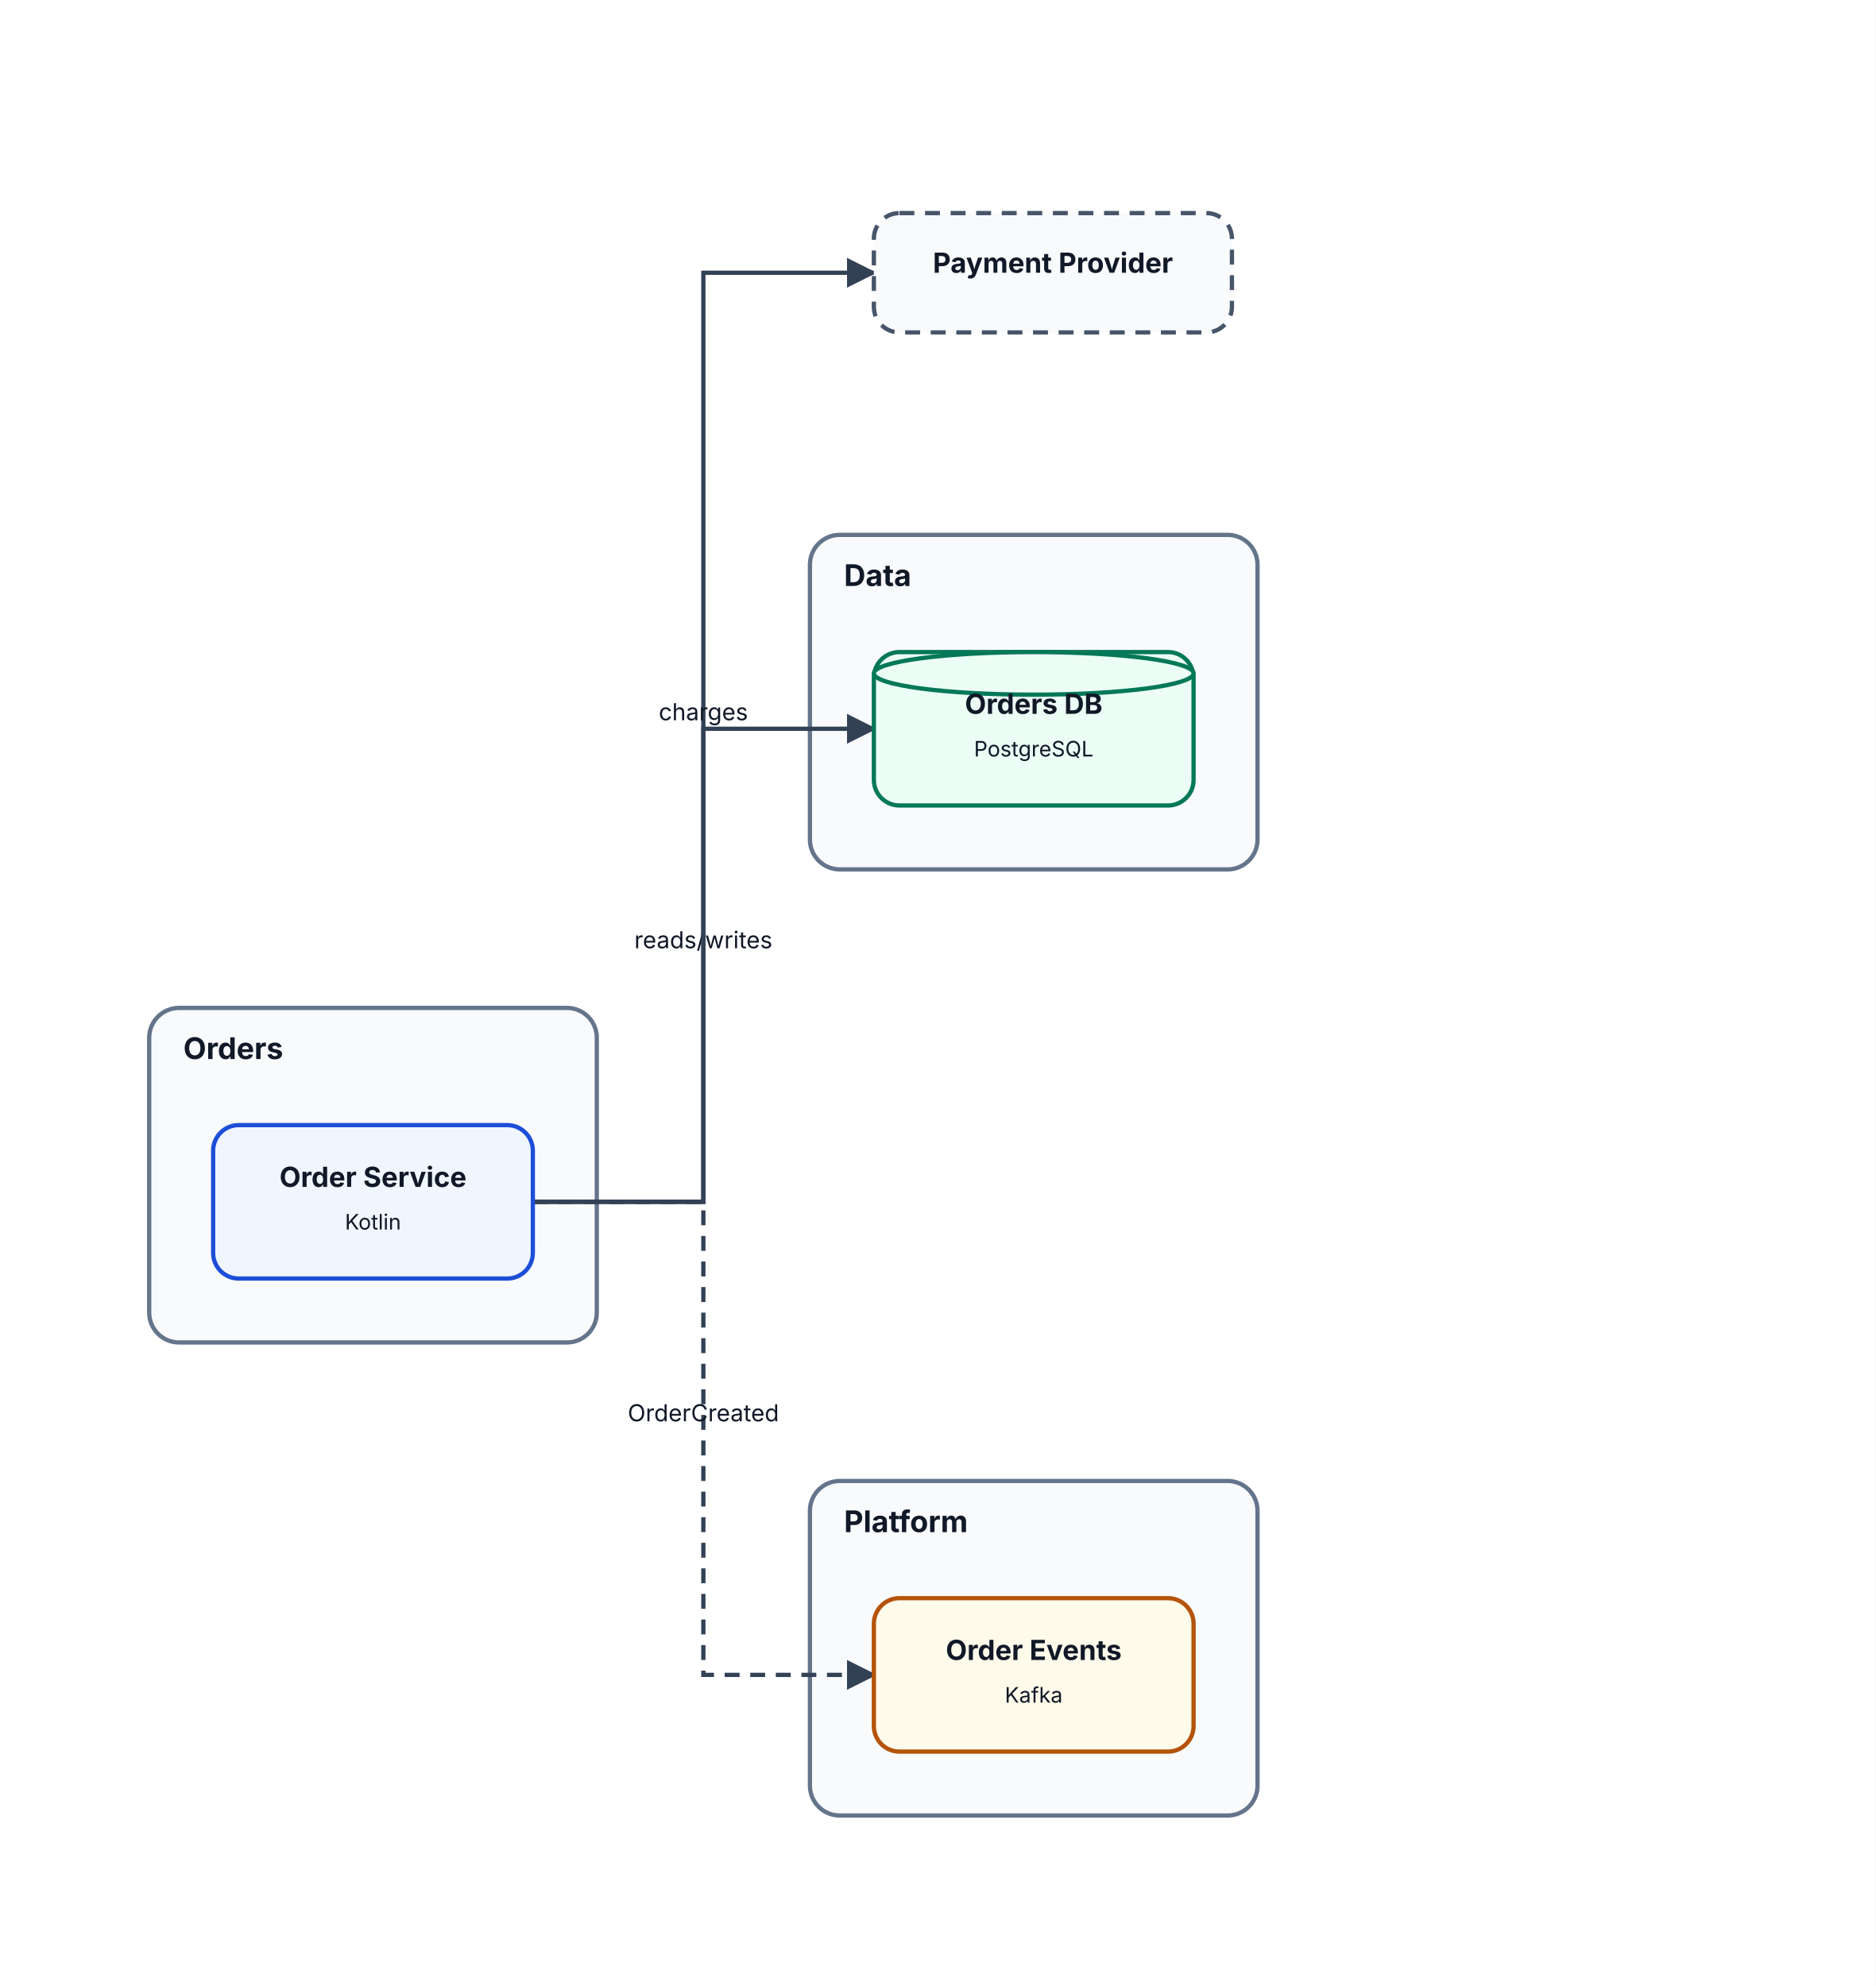
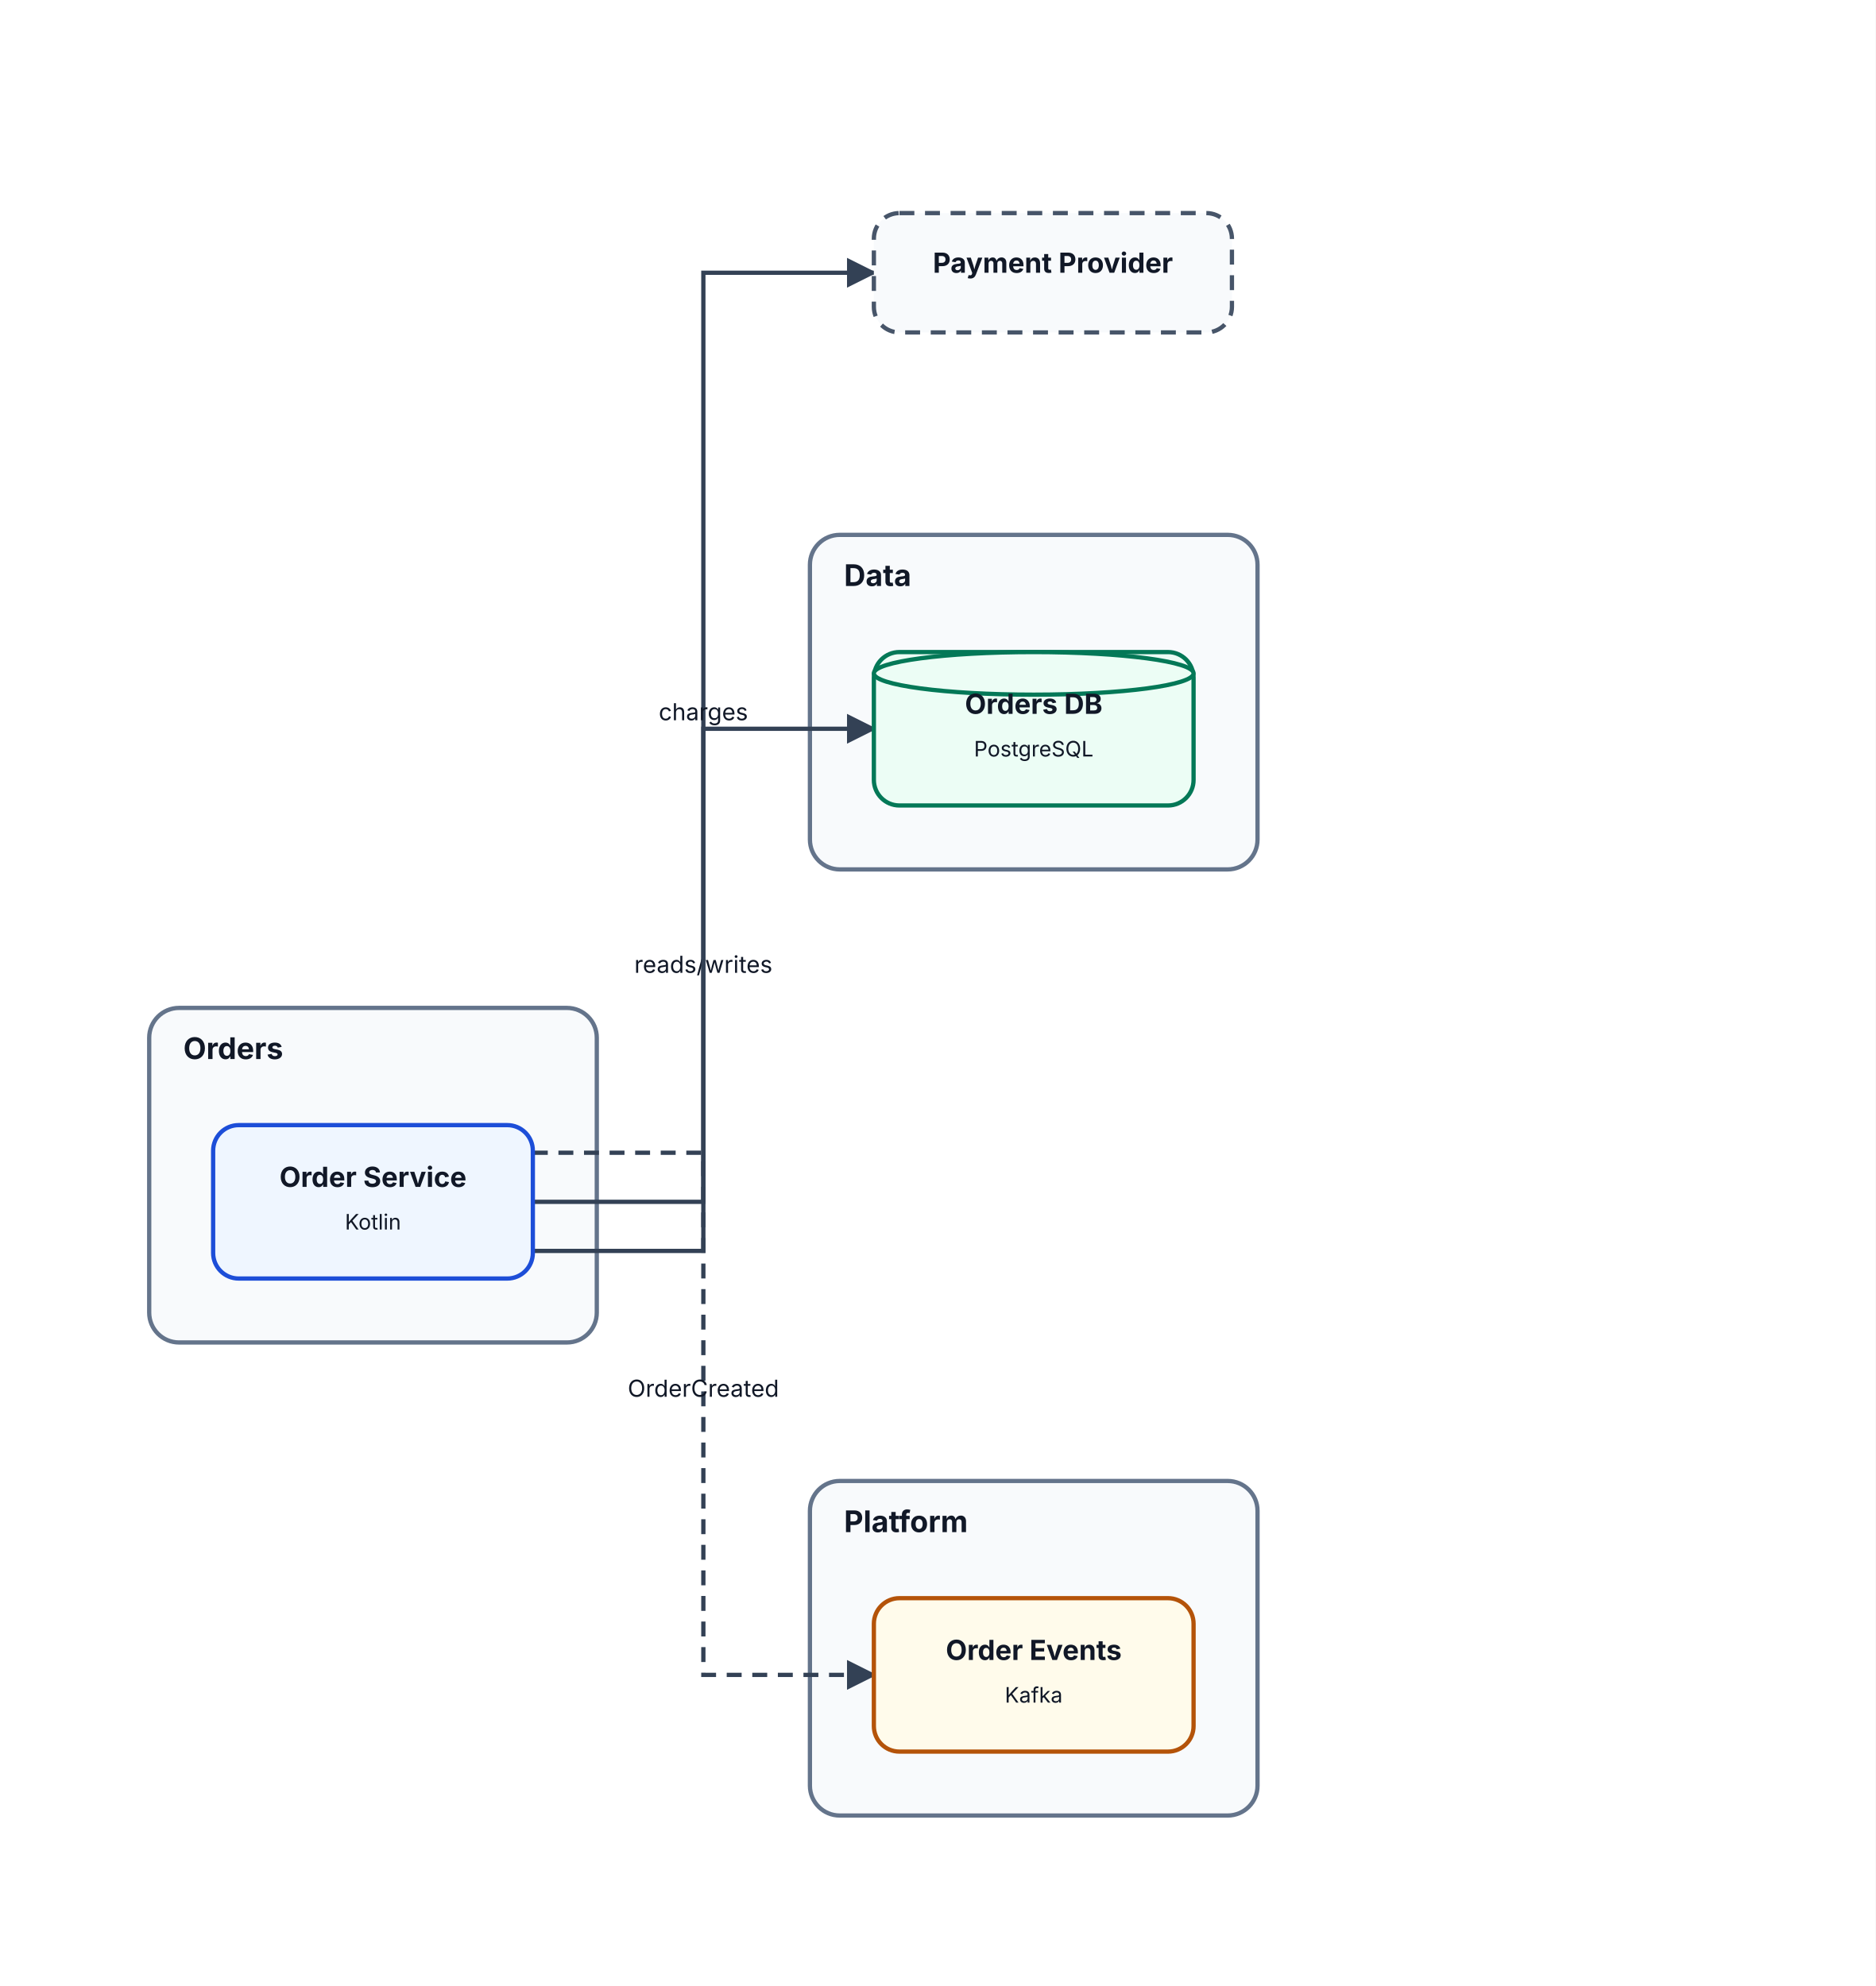
<svg xmlns="http://www.w3.org/2000/svg" width="880" height="932" viewBox="0 0 880 932" role="img" aria-label="Commerce Platform — Data Flow">
  <rect width="100%" height="100%" fill="#ffffff" />
  <defs>
-     <marker id="arrow" viewBox="0 0 10 10" refX="9" refY="5" markerWidth="7" markerHeight="7" orient="auto-start-reverse">
+     <marker id="arrow-334155" viewBox="0 0 10 10" refX="9" refY="5" markerWidth="7" markerHeight="7" orient="auto-start-reverse">
      <path d="M 0 0 L 10 5 L 0 10 z" fill="#334155" />
    </marker>
  </defs>
  <rect x="380" y="251" width="210" height="157" rx="14" fill="#f8fafc" stroke="#64748b" stroke-width="2" />
  <text x="396" y="275" fill="#111827" font-family="Inter, Arial, sans-serif" font-size="14" font-weight="700">Data</text>
  <rect x="70" y="473" width="210" height="157" rx="14" fill="#f8fafc" stroke="#64748b" stroke-width="2" />
  <text x="86" y="497" fill="#111827" font-family="Inter, Arial, sans-serif" font-size="14" font-weight="700">Orders</text>
  <rect x="380" y="695" width="210" height="157" rx="14" fill="#f8fafc" stroke="#64748b" stroke-width="2" />
  <text x="396" y="719" fill="#111827" font-family="Inter, Arial, sans-serif" font-size="14" font-weight="700">Platform</text>
-   <polyline points="250,564.0 330.0,564.0 330.0,342.0 410,342.0" fill="none" stroke="#334155" stroke-width="2" marker-end="url(#arrow)" />
-   <text x="330.0" y="445.0" fill="#111827" font-family="Inter, Arial, sans-serif" font-size="11" text-anchor="middle">reads/writes</text>
-   <polyline points="250,564.0 330.0,564.0 330.0,786.0 410,786.0" fill="none" stroke="#334155" stroke-width="2" marker-end="url(#arrow)" stroke-dasharray="7 5" />
-   <text x="330.0" y="667.0" fill="#111827" font-family="Inter, Arial, sans-serif" font-size="11" text-anchor="middle">OrderCreated</text>
-   <polyline points="250,564.0 330.0,564.0 330.0,128.0 410,128.0" fill="none" stroke="#334155" stroke-width="2" marker-end="url(#arrow)" />
+   <polyline points="250,587.04 330.0,587.04 330.0,342.0 410,342.0" fill="none" stroke="#334155" stroke-width="2" marker-end="url(#arrow-334155)" />
+   <text x="330.0" y="456.52" fill="#111827" font-family="Inter, Arial, sans-serif" font-size="11" text-anchor="middle">reads/writes</text>
+   <polyline points="250,540.96 330.0,540.96 330.0,786.0 410,786.0" fill="none" stroke="#334155" stroke-width="2" marker-end="url(#arrow-334155)" stroke-dasharray="7 5" />
+   <text x="330.0" y="655.48" fill="#111827" font-family="Inter, Arial, sans-serif" font-size="11" text-anchor="middle">OrderCreated</text>
+   <polyline points="250,564.0 330.0,564.0 330.0,128.0 410,128.0" fill="none" stroke="#334155" stroke-width="2" marker-end="url(#arrow-334155)" />
  <text x="330.0" y="338.0" fill="#111827" font-family="Inter, Arial, sans-serif" font-size="11" text-anchor="middle">charges</text>
  <rect x="100" y="528" width="150" height="72" rx="12" fill="#eff6ff" stroke="#1d4ed8" stroke-width="2" />
  <text x="175.0" y="557.0" fill="#111827" font-family="Inter, Arial, sans-serif" font-size="13" font-weight="700" text-anchor="middle">Order Service</text>
  <text x="175.0" y="577.0" fill="#111827" font-family="Inter, Arial, sans-serif" font-size="10" text-anchor="middle">Kotlin</text>
  <rect x="410" y="750" width="150" height="72" rx="12" fill="#fffbeb" stroke="#b45309" stroke-width="2" />
  <text x="485.0" y="779.0" fill="#111827" font-family="Inter, Arial, sans-serif" font-size="13" font-weight="700" text-anchor="middle">Order Events</text>
  <text x="485.0" y="799.0" fill="#111827" font-family="Inter, Arial, sans-serif" font-size="10" text-anchor="middle">Kafka</text>
  <rect x="410" y="306" width="150" height="72" rx="12" fill="#ecfdf5" stroke="#047857" stroke-width="2" />
  <ellipse cx="485.0" cy="316" rx="75.0" ry="10" fill="#ecfdf5" stroke="#047857" stroke-width="2" />
  <text x="485.0" y="335.0" fill="#111827" font-family="Inter, Arial, sans-serif" font-size="13" font-weight="700" text-anchor="middle">Orders DB</text>
  <text x="485.0" y="355.0" fill="#111827" font-family="Inter, Arial, sans-serif" font-size="10" text-anchor="middle">PostgreSQL</text>
  <rect x="410" y="100" width="168" height="56" rx="12" fill="#f8fafc" stroke="#475569" stroke-width="2" stroke-dasharray="7 5" />
  <text x="494.0" y="128.0" fill="#111827" font-family="Inter, Arial, sans-serif" font-size="13" font-weight="700" text-anchor="middle">Payment Provider</text>
</svg>
